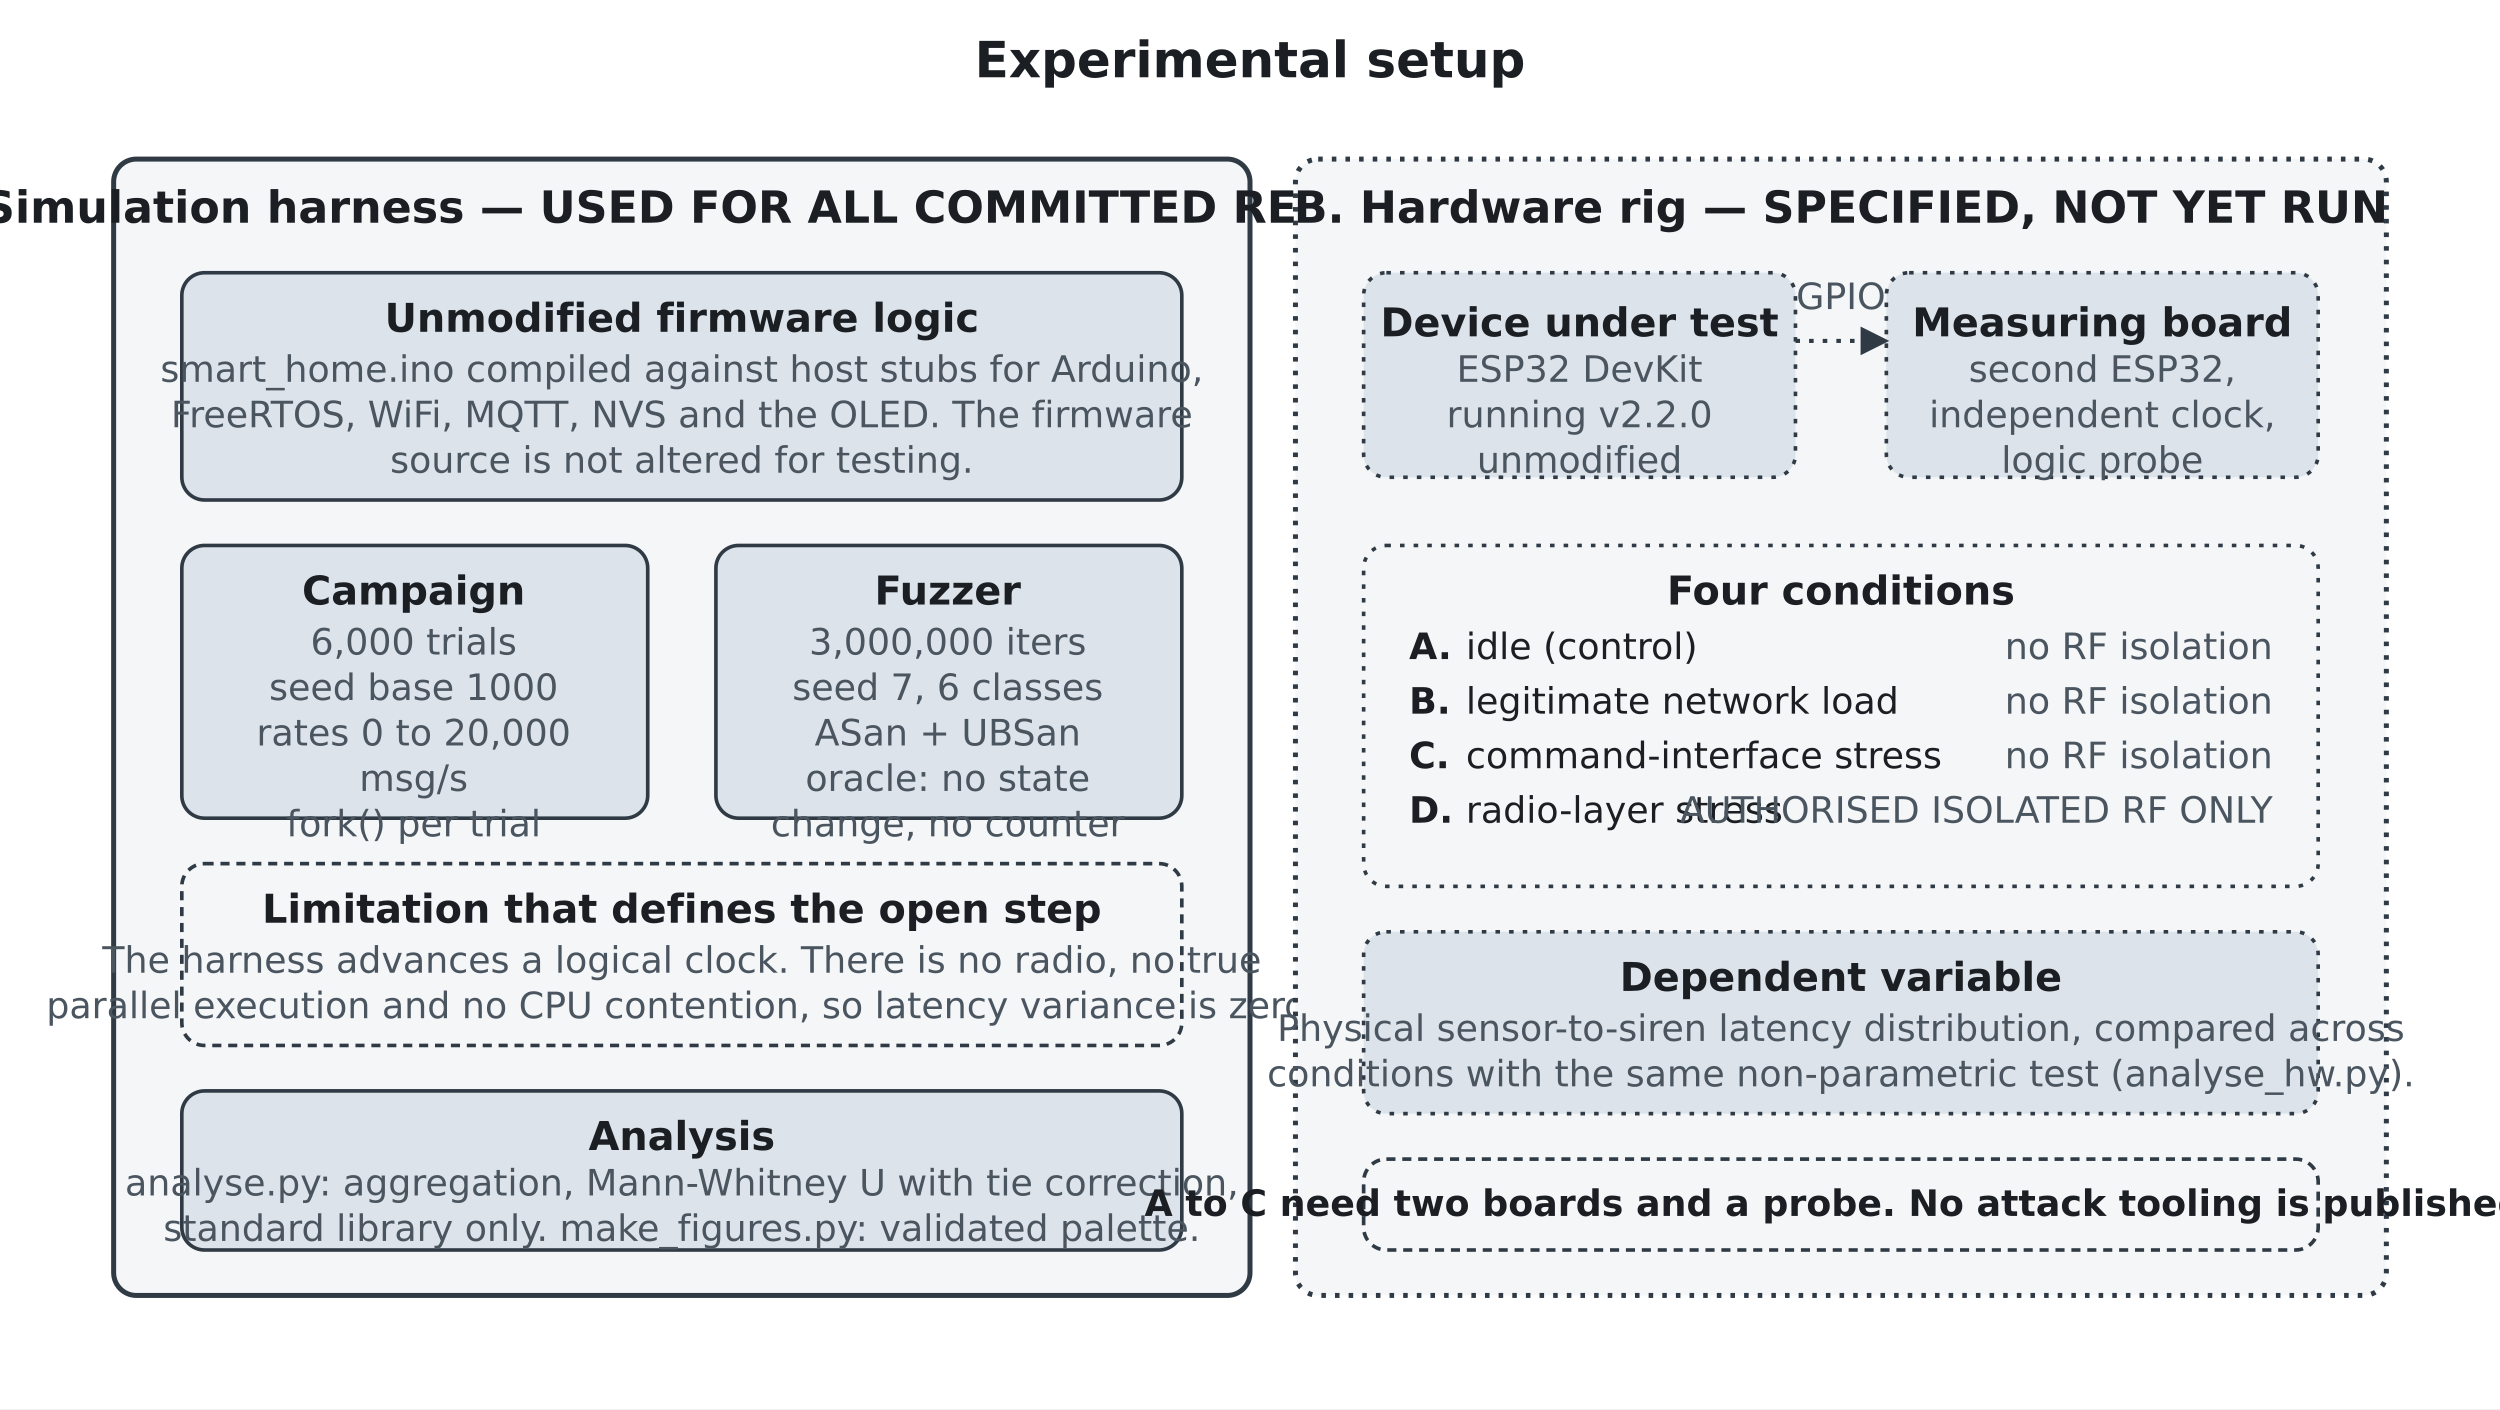
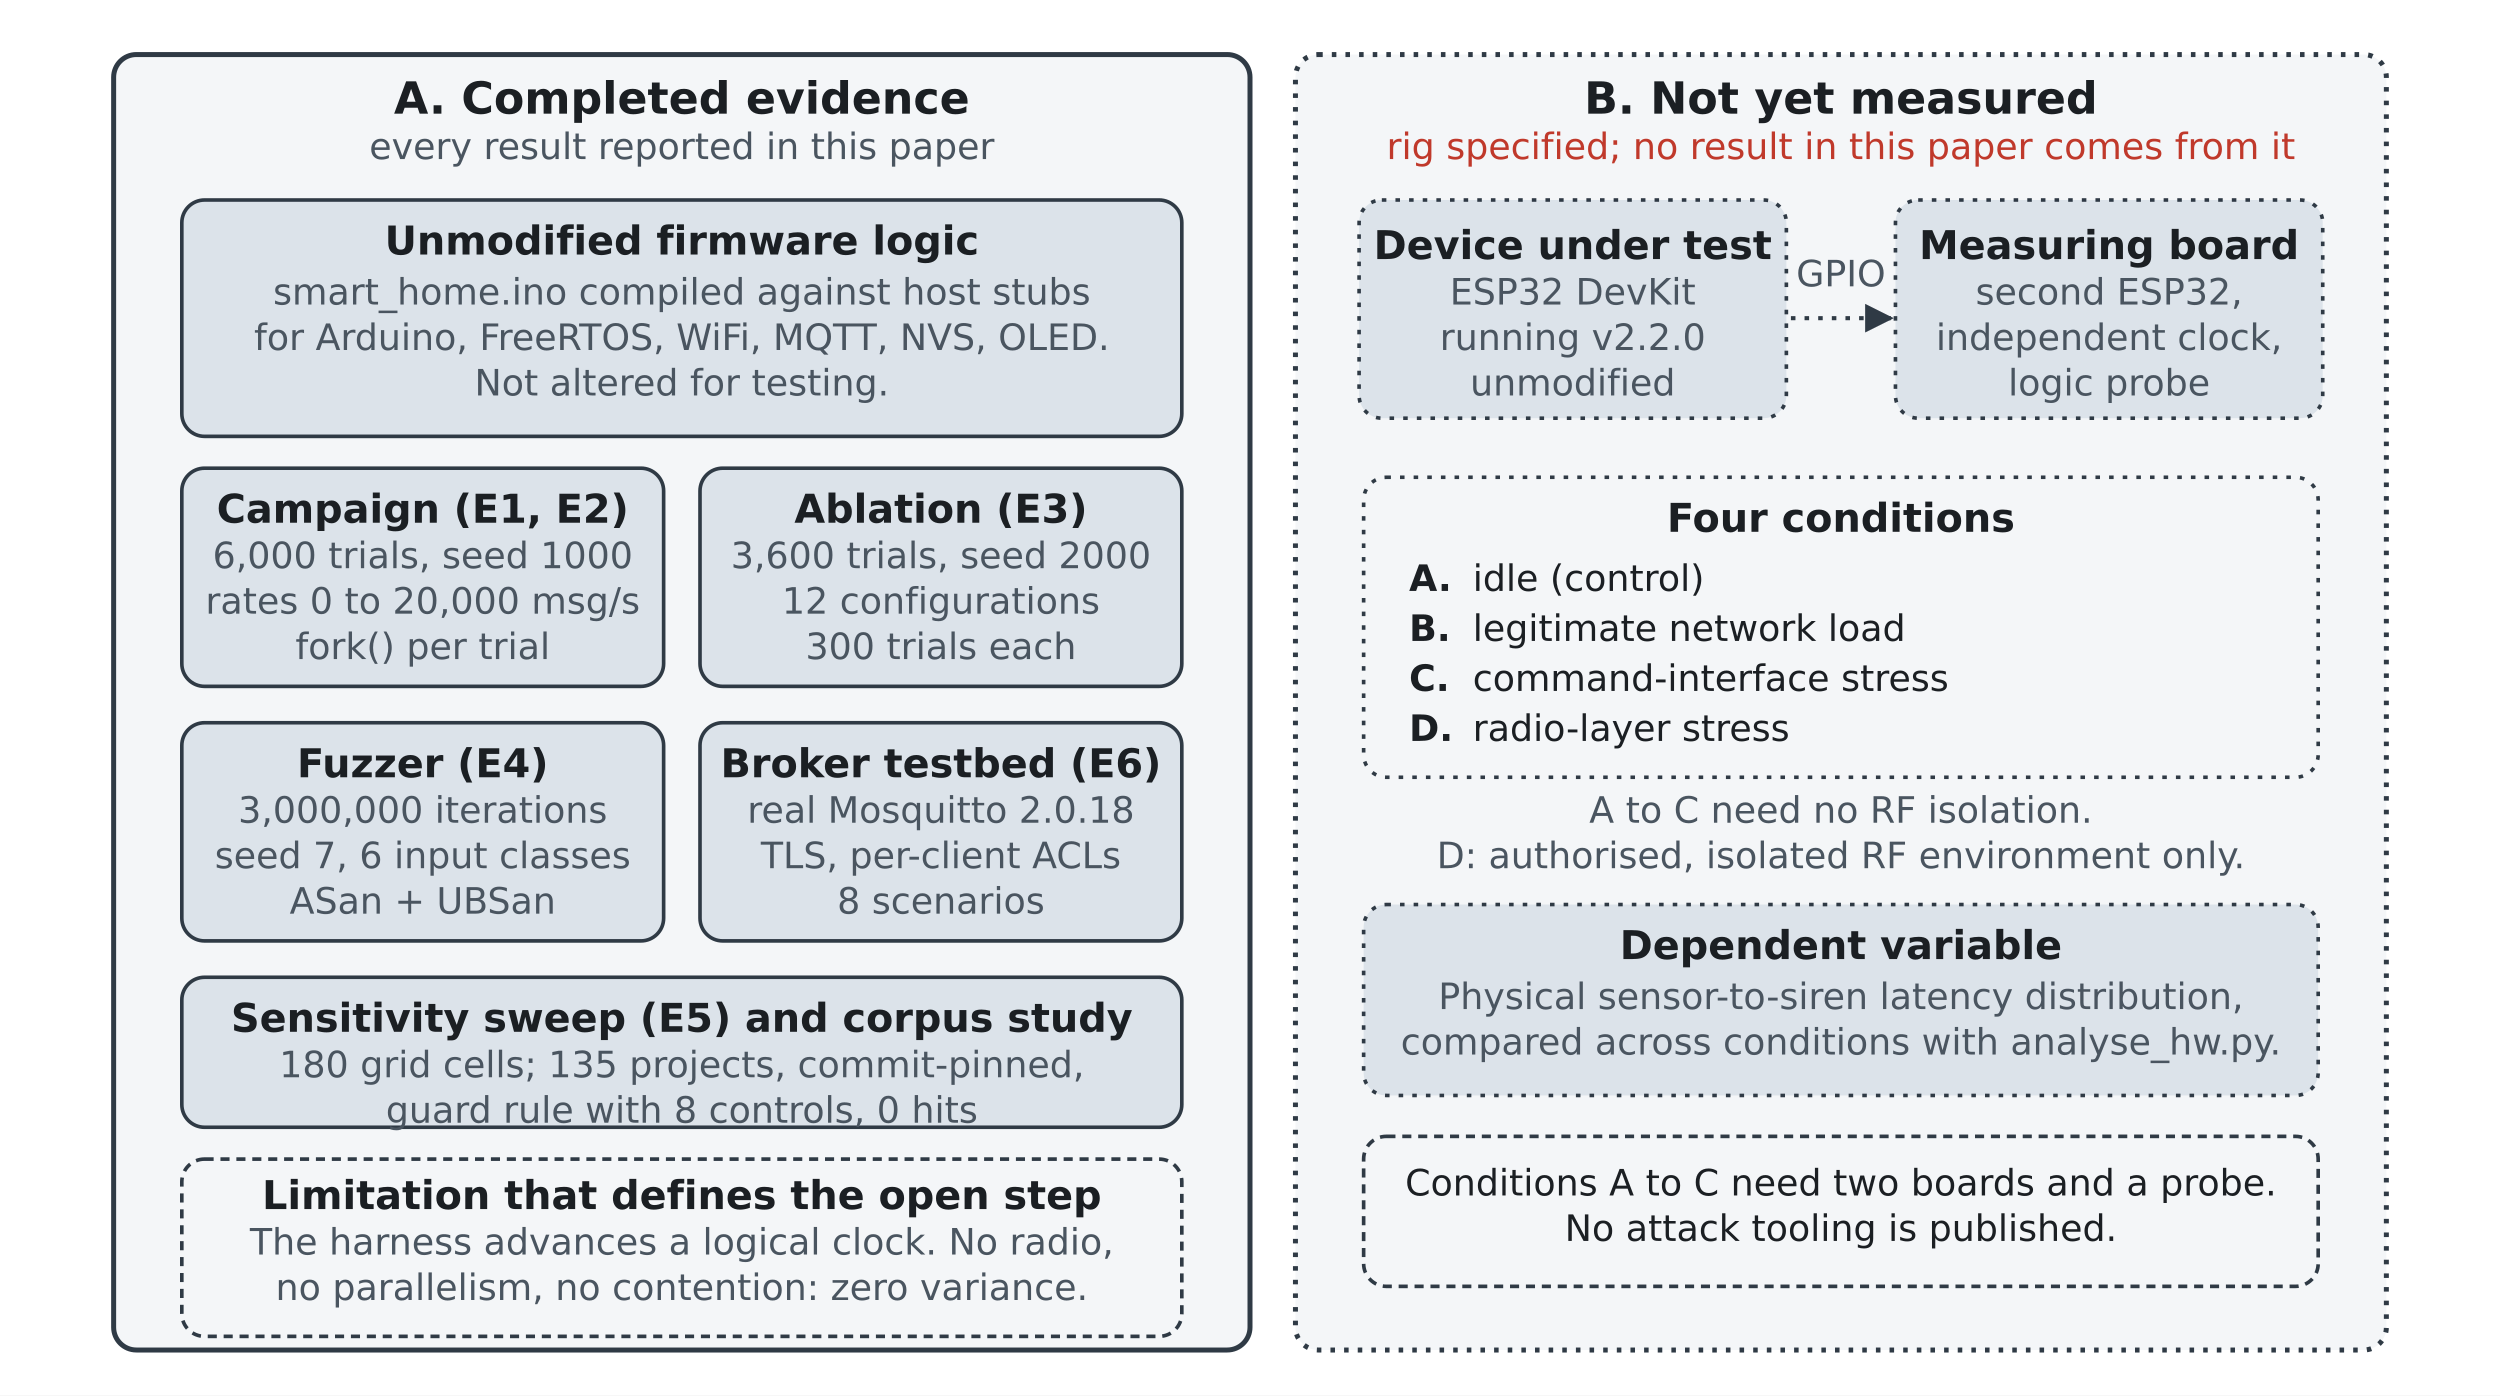
- <svg xmlns="http://www.w3.org/2000/svg" width="1100" height="620" viewBox="0 0 1100 620" font-family="DejaVu Sans, Arial, Helvetica, sans-serif">
+ <svg xmlns="http://www.w3.org/2000/svg" width="1100" height="614" viewBox="0 0 1100 614" font-family="DejaVu Sans, Arial, Helvetica, sans-serif">
  <rect width="100%" height="100%" fill="#FFFFFF" />
  <defs>
    <marker id="arr" viewBox="0 0 10 10" refX="9" refY="5" markerWidth="7" markerHeight="7" orient="auto">
      <path d="M0 0 L10 5 L0 10 z" fill="#2F3A45" />
    </marker>
  </defs>
-   <text x="550" y="34" font-size="22" font-family="DejaVu Sans, Arial, Helvetica, sans-serif" text-anchor="middle" fill="#1B1F23" font-weight="bold">Experimental setup</text>
-   <rect x="50" y="70" width="500" height="500" rx="10" fill="#F4F6F8" stroke="#2F3A45" stroke-width="2.2" />
-   <text x="300" y="98" font-size="19.5" font-family="DejaVu Sans, Arial, Helvetica, sans-serif" text-anchor="middle" fill="#1B1F23" font-weight="bold">A.  Simulation harness  —  USED FOR ALL COMMITTED RESULTS</text>
-   <rect x="80" y="120" width="440" height="100" rx="10" fill="#DCE3EA" stroke="#2F3A45" stroke-width="1.6" />
-   <text x="300" y="146" font-size="17.5" font-family="DejaVu Sans, Arial, Helvetica, sans-serif" text-anchor="middle" fill="#1B1F23" font-weight="bold">Unmodified firmware logic</text>
-   <text x="300" y="168" font-size="16" font-family="DejaVu Sans, Arial, Helvetica, sans-serif" text-anchor="middle" fill="#4A5560">smart_home.ino compiled against host stubs for Arduino,</text>
-   <text x="300" y="188" font-size="16" font-family="DejaVu Sans, Arial, Helvetica, sans-serif" text-anchor="middle" fill="#4A5560">FreeRTOS, WiFi, MQTT, NVS and the OLED. The firmware</text>
-   <text x="300" y="208" font-size="16" font-family="DejaVu Sans, Arial, Helvetica, sans-serif" text-anchor="middle" fill="#4A5560">source is not altered for testing.</text>
-   <rect x="80" y="240" width="205" height="120" rx="10" fill="#DCE3EA" stroke="#2F3A45" stroke-width="1.6" />
-   <text x="182" y="266" font-size="17.5" font-family="DejaVu Sans, Arial, Helvetica, sans-serif" text-anchor="middle" fill="#1B1F23" font-weight="bold">Campaign</text>
-   <text x="182" y="288" font-size="16" font-family="DejaVu Sans, Arial, Helvetica, sans-serif" text-anchor="middle" fill="#4A5560">6,000 trials</text>
-   <text x="182" y="308" font-size="16" font-family="DejaVu Sans, Arial, Helvetica, sans-serif" text-anchor="middle" fill="#4A5560">seed base 1000</text>
-   <text x="182" y="328" font-size="16" font-family="DejaVu Sans, Arial, Helvetica, sans-serif" text-anchor="middle" fill="#4A5560">rates 0 to 20,000</text>
-   <text x="182" y="348" font-size="16" font-family="DejaVu Sans, Arial, Helvetica, sans-serif" text-anchor="middle" fill="#4A5560">msg/s</text>
-   <text x="182" y="368" font-size="16" font-family="DejaVu Sans, Arial, Helvetica, sans-serif" text-anchor="middle" fill="#4A5560">fork() per trial</text>
-   <rect x="315" y="240" width="205" height="120" rx="10" fill="#DCE3EA" stroke="#2F3A45" stroke-width="1.6" />
-   <text x="417" y="266" font-size="17.5" font-family="DejaVu Sans, Arial, Helvetica, sans-serif" text-anchor="middle" fill="#1B1F23" font-weight="bold">Fuzzer</text>
-   <text x="417" y="288" font-size="16" font-family="DejaVu Sans, Arial, Helvetica, sans-serif" text-anchor="middle" fill="#4A5560">3,000,000 iters</text>
-   <text x="417" y="308" font-size="16" font-family="DejaVu Sans, Arial, Helvetica, sans-serif" text-anchor="middle" fill="#4A5560">seed 7, 6 classes</text>
-   <text x="417" y="328" font-size="16" font-family="DejaVu Sans, Arial, Helvetica, sans-serif" text-anchor="middle" fill="#4A5560">ASan + UBSan</text>
-   <text x="417" y="348" font-size="16" font-family="DejaVu Sans, Arial, Helvetica, sans-serif" text-anchor="middle" fill="#4A5560">oracle: no state</text>
-   <text x="417" y="368" font-size="16" font-family="DejaVu Sans, Arial, Helvetica, sans-serif" text-anchor="middle" fill="#4A5560">change, no counter</text>
-   <rect x="80" y="380" width="440" height="80" rx="10" fill="#F4F6F8" stroke="#2F3A45" stroke-width="1.6" stroke-dasharray="4 3" />
-   <text x="300" y="406" font-size="17.5" font-family="DejaVu Sans, Arial, Helvetica, sans-serif" text-anchor="middle" fill="#1B1F23" font-weight="bold">Limitation that defines the open step</text>
-   <text x="300" y="428" font-size="16" font-family="DejaVu Sans, Arial, Helvetica, sans-serif" text-anchor="middle" fill="#4A5560">The harness advances a logical clock. There is no radio, no true</text>
-   <text x="300" y="448" font-size="16" font-family="DejaVu Sans, Arial, Helvetica, sans-serif" text-anchor="middle" fill="#4A5560">parallel execution and no CPU contention, so latency variance is zero.</text>
-   <rect x="80" y="480" width="440" height="70" rx="10" fill="#DCE3EA" stroke="#2F3A45" stroke-width="1.6" />
-   <text x="300" y="506" font-size="17.5" font-family="DejaVu Sans, Arial, Helvetica, sans-serif" text-anchor="middle" fill="#1B1F23" font-weight="bold">Analysis</text>
-   <text x="300" y="526" font-size="16" font-family="DejaVu Sans, Arial, Helvetica, sans-serif" text-anchor="middle" fill="#4A5560">analyse.py: aggregation, Mann-Whitney U with tie correction,</text>
-   <text x="300" y="546" font-size="16" font-family="DejaVu Sans, Arial, Helvetica, sans-serif" text-anchor="middle" fill="#4A5560">standard library only. make_figures.py: validated palette.</text>
-   <rect x="570" y="70" width="480" height="500" rx="10" fill="#F4F6F8" stroke="#2F3A45" stroke-width="2.2" stroke-dasharray="2 4" />
-   <text x="810" y="98" font-size="19.5" font-family="DejaVu Sans, Arial, Helvetica, sans-serif" text-anchor="middle" fill="#1B1F23" font-weight="bold">B.  Hardware rig  —  SPECIFIED, NOT YET RUN</text>
-   <rect x="600" y="120" width="190" height="90" rx="10" fill="#DCE3EA" stroke="#2F3A45" stroke-width="1.6" stroke-dasharray="2 4" />
-   <text x="695" y="148" font-size="17.5" font-family="DejaVu Sans, Arial, Helvetica, sans-serif" text-anchor="middle" fill="#1B1F23" font-weight="bold">Device under test</text>
-   <text x="695" y="168" font-size="16" font-family="DejaVu Sans, Arial, Helvetica, sans-serif" text-anchor="middle" fill="#4A5560">ESP32 DevKit</text>
-   <text x="695" y="188" font-size="16" font-family="DejaVu Sans, Arial, Helvetica, sans-serif" text-anchor="middle" fill="#4A5560">running v2.2.0</text>
-   <text x="695" y="208" font-size="16" font-family="DejaVu Sans, Arial, Helvetica, sans-serif" text-anchor="middle" fill="#4A5560">unmodified</text>
-   <rect x="830" y="120" width="190" height="90" rx="10" fill="#DCE3EA" stroke="#2F3A45" stroke-width="1.6" stroke-dasharray="2 4" />
-   <text x="925" y="148" font-size="17.5" font-family="DejaVu Sans, Arial, Helvetica, sans-serif" text-anchor="middle" fill="#1B1F23" font-weight="bold">Measuring board</text>
-   <text x="925" y="168" font-size="16" font-family="DejaVu Sans, Arial, Helvetica, sans-serif" text-anchor="middle" fill="#4A5560">second ESP32,</text>
-   <text x="925" y="188" font-size="16" font-family="DejaVu Sans, Arial, Helvetica, sans-serif" text-anchor="middle" fill="#4A5560">independent clock,</text>
-   <text x="925" y="208" font-size="16" font-family="DejaVu Sans, Arial, Helvetica, sans-serif" text-anchor="middle" fill="#4A5560">logic probe</text>
-   <path d="M790 150 L830 150" fill="none" stroke="#2F3A45" stroke-width="1.8" stroke-dasharray="2 4" marker-end="url(#arr)" />
-   <text x="810" y="136" font-size="16" font-family="DejaVu Sans, Arial, Helvetica, sans-serif" text-anchor="middle" fill="#4A5560">GPIO</text>
-   <rect x="600" y="240" width="420" height="150" rx="10" fill="#F4F6F8" stroke="#2F3A45" stroke-width="1.6" stroke-dasharray="2 4" />
-   <text x="810" y="266" font-size="17.5" font-family="DejaVu Sans, Arial, Helvetica, sans-serif" text-anchor="middle" fill="#1B1F23" font-weight="bold">Four conditions</text>
-   <text x="620" y="290" font-size="16" font-family="DejaVu Sans, Arial, Helvetica, sans-serif" text-anchor="start" fill="#1B1F23" font-weight="bold">A.</text>
-   <text x="645" y="290" font-size="16" font-family="DejaVu Sans, Arial, Helvetica, sans-serif" text-anchor="start" fill="#1B1F23">idle (control)</text>
-   <text x="1000" y="290" font-size="16" font-family="DejaVu Sans, Arial, Helvetica, sans-serif" text-anchor="end" fill="#4A5560">no RF isolation</text>
-   <text x="620" y="314" font-size="16" font-family="DejaVu Sans, Arial, Helvetica, sans-serif" text-anchor="start" fill="#1B1F23" font-weight="bold">B.</text>
-   <text x="645" y="314" font-size="16" font-family="DejaVu Sans, Arial, Helvetica, sans-serif" text-anchor="start" fill="#1B1F23">legitimate network load</text>
-   <text x="1000" y="314" font-size="16" font-family="DejaVu Sans, Arial, Helvetica, sans-serif" text-anchor="end" fill="#4A5560">no RF isolation</text>
-   <text x="620" y="338" font-size="16" font-family="DejaVu Sans, Arial, Helvetica, sans-serif" text-anchor="start" fill="#1B1F23" font-weight="bold">C.</text>
-   <text x="645" y="338" font-size="16" font-family="DejaVu Sans, Arial, Helvetica, sans-serif" text-anchor="start" fill="#1B1F23">command-interface stress</text>
-   <text x="1000" y="338" font-size="16" font-family="DejaVu Sans, Arial, Helvetica, sans-serif" text-anchor="end" fill="#4A5560">no RF isolation</text>
-   <text x="620" y="362" font-size="16" font-family="DejaVu Sans, Arial, Helvetica, sans-serif" text-anchor="start" fill="#1B1F23" font-weight="bold">D.</text>
-   <text x="645" y="362" font-size="16" font-family="DejaVu Sans, Arial, Helvetica, sans-serif" text-anchor="start" fill="#1B1F23">radio-layer stress</text>
-   <text x="1000" y="362" font-size="16" font-family="DejaVu Sans, Arial, Helvetica, sans-serif" text-anchor="end" fill="#4A5560">AUTHORISED ISOLATED RF ONLY</text>
-   <rect x="600" y="410" width="420" height="80" rx="10" fill="#DCE3EA" stroke="#2F3A45" stroke-width="1.6" stroke-dasharray="2 4" />
-   <text x="810" y="436" font-size="17.5" font-family="DejaVu Sans, Arial, Helvetica, sans-serif" text-anchor="middle" fill="#1B1F23" font-weight="bold">Dependent variable</text>
-   <text x="810" y="458" font-size="16" font-family="DejaVu Sans, Arial, Helvetica, sans-serif" text-anchor="middle" fill="#4A5560">Physical sensor-to-siren latency distribution, compared across</text>
-   <text x="810" y="478" font-size="16" font-family="DejaVu Sans, Arial, Helvetica, sans-serif" text-anchor="middle" fill="#4A5560">conditions with the same non-parametric test (analyse_hw.py).</text>
-   <rect x="600" y="510" width="420" height="40" rx="10" fill="#F4F6F8" stroke="#2F3A45" stroke-width="1.6" stroke-dasharray="4 3" />
-   <text x="810" y="535" font-size="16" font-family="DejaVu Sans, Arial, Helvetica, sans-serif" text-anchor="middle" fill="#1B1F23" font-weight="bold">A to C need two boards and a probe. No attack tooling is published.</text>
+   <g transform="translate(0,-46)">
+     <rect x="50" y="70" width="500" height="570" rx="10" fill="#F4F6F8" stroke="#2F3A45" stroke-width="2.2" />
+     <text x="300" y="96" font-size="19.5" font-family="DejaVu Sans, Arial, Helvetica, sans-serif" text-anchor="middle" fill="#1B1F23" font-weight="bold">A.  Completed evidence</text>
+     <text x="300" y="116" font-size="16" font-family="DejaVu Sans, Arial, Helvetica, sans-serif" text-anchor="middle" fill="#4A5560">every result reported in this paper</text>
+     <rect x="80" y="134" width="440" height="104" rx="10" fill="#DCE3EA" stroke="#2F3A45" stroke-width="1.6" />
+     <text x="300" y="158" font-size="17.5" font-family="DejaVu Sans, Arial, Helvetica, sans-serif" text-anchor="middle" fill="#1B1F23" font-weight="bold">Unmodified firmware logic</text>
+     <text x="300" y="180" font-size="16" font-family="DejaVu Sans, Arial, Helvetica, sans-serif" text-anchor="middle" fill="#4A5560">smart_home.ino compiled against host stubs</text>
+     <text x="300" y="200" font-size="16" font-family="DejaVu Sans, Arial, Helvetica, sans-serif" text-anchor="middle" fill="#4A5560">for Arduino, FreeRTOS, WiFi, MQTT, NVS, OLED.</text>
+     <text x="300" y="220" font-size="16" font-family="DejaVu Sans, Arial, Helvetica, sans-serif" text-anchor="middle" fill="#4A5560">Not altered for testing.</text>
+     <rect x="80" y="252" width="212" height="96" rx="10" fill="#DCE3EA" stroke="#2F3A45" stroke-width="1.6" />
+     <text x="186" y="276" font-size="17.5" font-family="DejaVu Sans, Arial, Helvetica, sans-serif" text-anchor="middle" fill="#1B1F23" font-weight="bold">Campaign (E1, E2)</text>
+     <text x="186" y="296" font-size="16" font-family="DejaVu Sans, Arial, Helvetica, sans-serif" text-anchor="middle" fill="#4A5560">6,000 trials, seed 1000</text>
+     <text x="186" y="316" font-size="16" font-family="DejaVu Sans, Arial, Helvetica, sans-serif" text-anchor="middle" fill="#4A5560">rates 0 to 20,000 msg/s</text>
+     <text x="186" y="336" font-size="16" font-family="DejaVu Sans, Arial, Helvetica, sans-serif" text-anchor="middle" fill="#4A5560">fork() per trial</text>
+     <rect x="308" y="252" width="212" height="96" rx="10" fill="#DCE3EA" stroke="#2F3A45" stroke-width="1.6" />
+     <text x="414" y="276" font-size="17.5" font-family="DejaVu Sans, Arial, Helvetica, sans-serif" text-anchor="middle" fill="#1B1F23" font-weight="bold">Ablation (E3)</text>
+     <text x="414" y="296" font-size="16" font-family="DejaVu Sans, Arial, Helvetica, sans-serif" text-anchor="middle" fill="#4A5560">3,600 trials, seed 2000</text>
+     <text x="414" y="316" font-size="16" font-family="DejaVu Sans, Arial, Helvetica, sans-serif" text-anchor="middle" fill="#4A5560">12 configurations</text>
+     <text x="414" y="336" font-size="16" font-family="DejaVu Sans, Arial, Helvetica, sans-serif" text-anchor="middle" fill="#4A5560">300 trials each</text>
+     <rect x="80" y="364" width="212" height="96" rx="10" fill="#DCE3EA" stroke="#2F3A45" stroke-width="1.6" />
+     <text x="186" y="388" font-size="17.5" font-family="DejaVu Sans, Arial, Helvetica, sans-serif" text-anchor="middle" fill="#1B1F23" font-weight="bold">Fuzzer (E4)</text>
+     <text x="186" y="408" font-size="16" font-family="DejaVu Sans, Arial, Helvetica, sans-serif" text-anchor="middle" fill="#4A5560">3,000,000 iterations</text>
+     <text x="186" y="428" font-size="16" font-family="DejaVu Sans, Arial, Helvetica, sans-serif" text-anchor="middle" fill="#4A5560">seed 7, 6 input classes</text>
+     <text x="186" y="448" font-size="16" font-family="DejaVu Sans, Arial, Helvetica, sans-serif" text-anchor="middle" fill="#4A5560">ASan + UBSan</text>
+     <rect x="308" y="364" width="212" height="96" rx="10" fill="#DCE3EA" stroke="#2F3A45" stroke-width="1.6" />
+     <text x="414" y="388" font-size="17.5" font-family="DejaVu Sans, Arial, Helvetica, sans-serif" text-anchor="middle" fill="#1B1F23" font-weight="bold">Broker testbed (E6)</text>
+     <text x="414" y="408" font-size="16" font-family="DejaVu Sans, Arial, Helvetica, sans-serif" text-anchor="middle" fill="#4A5560">real Mosquitto 2.0.18</text>
+     <text x="414" y="428" font-size="16" font-family="DejaVu Sans, Arial, Helvetica, sans-serif" text-anchor="middle" fill="#4A5560">TLS, per-client ACLs</text>
+     <text x="414" y="448" font-size="16" font-family="DejaVu Sans, Arial, Helvetica, sans-serif" text-anchor="middle" fill="#4A5560">8 scenarios</text>
+     <rect x="80" y="476" width="440" height="66" rx="10" fill="#DCE3EA" stroke="#2F3A45" stroke-width="1.6" />
+     <text x="300" y="500" font-size="17.5" font-family="DejaVu Sans, Arial, Helvetica, sans-serif" text-anchor="middle" fill="#1B1F23" font-weight="bold">Sensitivity sweep (E5) and corpus study</text>
+     <text x="300" y="520" font-size="16" font-family="DejaVu Sans, Arial, Helvetica, sans-serif" text-anchor="middle" fill="#4A5560">180 grid cells; 135 projects, commit-pinned,</text>
+     <text x="300" y="540" font-size="16" font-family="DejaVu Sans, Arial, Helvetica, sans-serif" text-anchor="middle" fill="#4A5560">guard rule with 8 controls, 0 hits</text>
+     <rect x="80" y="556" width="440" height="78" rx="10" fill="#F4F6F8" stroke="#2F3A45" stroke-width="1.6" stroke-dasharray="4 3" />
+     <text x="300" y="578" font-size="17.5" font-family="DejaVu Sans, Arial, Helvetica, sans-serif" text-anchor="middle" fill="#1B1F23" font-weight="bold">Limitation that defines the open step</text>
+     <text x="300" y="598" font-size="16" font-family="DejaVu Sans, Arial, Helvetica, sans-serif" text-anchor="middle" fill="#4A5560">The harness advances a logical clock. No radio,</text>
+     <text x="300" y="618" font-size="16" font-family="DejaVu Sans, Arial, Helvetica, sans-serif" text-anchor="middle" fill="#4A5560">no parallelism, no contention: zero variance.</text>
+     <rect x="570" y="70" width="480" height="570" rx="10" fill="#F4F6F8" stroke="#2F3A45" stroke-width="2.2" stroke-dasharray="2 4" />
+     <text x="810" y="96" font-size="19.5" font-family="DejaVu Sans, Arial, Helvetica, sans-serif" text-anchor="middle" fill="#1B1F23" font-weight="bold">B.  Not yet measured</text>
+     <text x="810" y="116" font-size="16" font-family="DejaVu Sans, Arial, Helvetica, sans-serif" text-anchor="middle" fill="#C0392B">rig specified; no result in this paper comes from it</text>
+     <rect x="598" y="134" width="188" height="96" rx="10" fill="#DCE3EA" stroke="#2F3A45" stroke-width="1.6" stroke-dasharray="2 4" />
+     <text x="692" y="160" font-size="17.5" font-family="DejaVu Sans, Arial, Helvetica, sans-serif" text-anchor="middle" fill="#1B1F23" font-weight="bold">Device under test</text>
+     <text x="692" y="180" font-size="16" font-family="DejaVu Sans, Arial, Helvetica, sans-serif" text-anchor="middle" fill="#4A5560">ESP32 DevKit</text>
+     <text x="692" y="200" font-size="16" font-family="DejaVu Sans, Arial, Helvetica, sans-serif" text-anchor="middle" fill="#4A5560">running v2.2.0</text>
+     <text x="692" y="220" font-size="16" font-family="DejaVu Sans, Arial, Helvetica, sans-serif" text-anchor="middle" fill="#4A5560">unmodified</text>
+     <rect x="834" y="134" width="188" height="96" rx="10" fill="#DCE3EA" stroke="#2F3A45" stroke-width="1.6" stroke-dasharray="2 4" />
+     <text x="928" y="160" font-size="17.5" font-family="DejaVu Sans, Arial, Helvetica, sans-serif" text-anchor="middle" fill="#1B1F23" font-weight="bold">Measuring board</text>
+     <text x="928" y="180" font-size="16" font-family="DejaVu Sans, Arial, Helvetica, sans-serif" text-anchor="middle" fill="#4A5560">second ESP32,</text>
+     <text x="928" y="200" font-size="16" font-family="DejaVu Sans, Arial, Helvetica, sans-serif" text-anchor="middle" fill="#4A5560">independent clock,</text>
+     <text x="928" y="220" font-size="16" font-family="DejaVu Sans, Arial, Helvetica, sans-serif" text-anchor="middle" fill="#4A5560">logic probe</text>
+     <path d="M788 186 L832 186" fill="none" stroke="#2F3A45" stroke-width="1.8" stroke-dasharray="2 4" marker-end="url(#arr)" />
+     <text x="810" y="172" font-size="16" font-family="DejaVu Sans, Arial, Helvetica, sans-serif" text-anchor="middle" fill="#4A5560">GPIO</text>
+     <rect x="600" y="256" width="420" height="132" rx="10" fill="#F4F6F8" stroke="#2F3A45" stroke-width="1.6" stroke-dasharray="2 4" />
+     <text x="810" y="280" font-size="17.5" font-family="DejaVu Sans, Arial, Helvetica, sans-serif" text-anchor="middle" fill="#1B1F23" font-weight="bold">Four conditions</text>
+     <text x="620" y="306" font-size="16" font-family="DejaVu Sans, Arial, Helvetica, sans-serif" text-anchor="start" fill="#1B1F23" font-weight="bold">A.</text>
+     <text x="648" y="306" font-size="16" font-family="DejaVu Sans, Arial, Helvetica, sans-serif" text-anchor="start" fill="#1B1F23">idle (control)</text>
+     <text x="620" y="328" font-size="16" font-family="DejaVu Sans, Arial, Helvetica, sans-serif" text-anchor="start" fill="#1B1F23" font-weight="bold">B.</text>
+     <text x="648" y="328" font-size="16" font-family="DejaVu Sans, Arial, Helvetica, sans-serif" text-anchor="start" fill="#1B1F23">legitimate network load</text>
+     <text x="620" y="350" font-size="16" font-family="DejaVu Sans, Arial, Helvetica, sans-serif" text-anchor="start" fill="#1B1F23" font-weight="bold">C.</text>
+     <text x="648" y="350" font-size="16" font-family="DejaVu Sans, Arial, Helvetica, sans-serif" text-anchor="start" fill="#1B1F23">command-interface stress</text>
+     <text x="620" y="372" font-size="16" font-family="DejaVu Sans, Arial, Helvetica, sans-serif" text-anchor="start" fill="#1B1F23" font-weight="bold">D.</text>
+     <text x="648" y="372" font-size="16" font-family="DejaVu Sans, Arial, Helvetica, sans-serif" text-anchor="start" fill="#1B1F23">radio-layer stress</text>
+     <text x="810" y="408" font-size="16" font-family="DejaVu Sans, Arial, Helvetica, sans-serif" text-anchor="middle" fill="#4A5560">A to C need no RF isolation.</text>
+     <text x="810" y="428" font-size="16" font-family="DejaVu Sans, Arial, Helvetica, sans-serif" text-anchor="middle" fill="#4A5560">D: authorised, isolated RF environment only.</text>
+     <rect x="600" y="444" width="420" height="84" rx="10" fill="#DCE3EA" stroke="#2F3A45" stroke-width="1.6" stroke-dasharray="2 4" />
+     <text x="810" y="468" font-size="17.5" font-family="DejaVu Sans, Arial, Helvetica, sans-serif" text-anchor="middle" fill="#1B1F23" font-weight="bold">Dependent variable</text>
+     <text x="810" y="490" font-size="16" font-family="DejaVu Sans, Arial, Helvetica, sans-serif" text-anchor="middle" fill="#4A5560">Physical sensor-to-siren latency distribution,</text>
+     <text x="810" y="510" font-size="16" font-family="DejaVu Sans, Arial, Helvetica, sans-serif" text-anchor="middle" fill="#4A5560">compared across conditions with analyse_hw.py.</text>
+     <rect x="600" y="546" width="420" height="66" rx="10" fill="#F4F6F8" stroke="#2F3A45" stroke-width="1.6" stroke-dasharray="4 3" />
+     <text x="810" y="572" font-size="16" font-family="DejaVu Sans, Arial, Helvetica, sans-serif" text-anchor="middle" fill="#1B1F23">Conditions A to C need two boards and a probe.</text>
+     <text x="810" y="592" font-size="16" font-family="DejaVu Sans, Arial, Helvetica, sans-serif" text-anchor="middle" fill="#1B1F23">No attack tooling is published.</text>
+   </g>
</svg>
